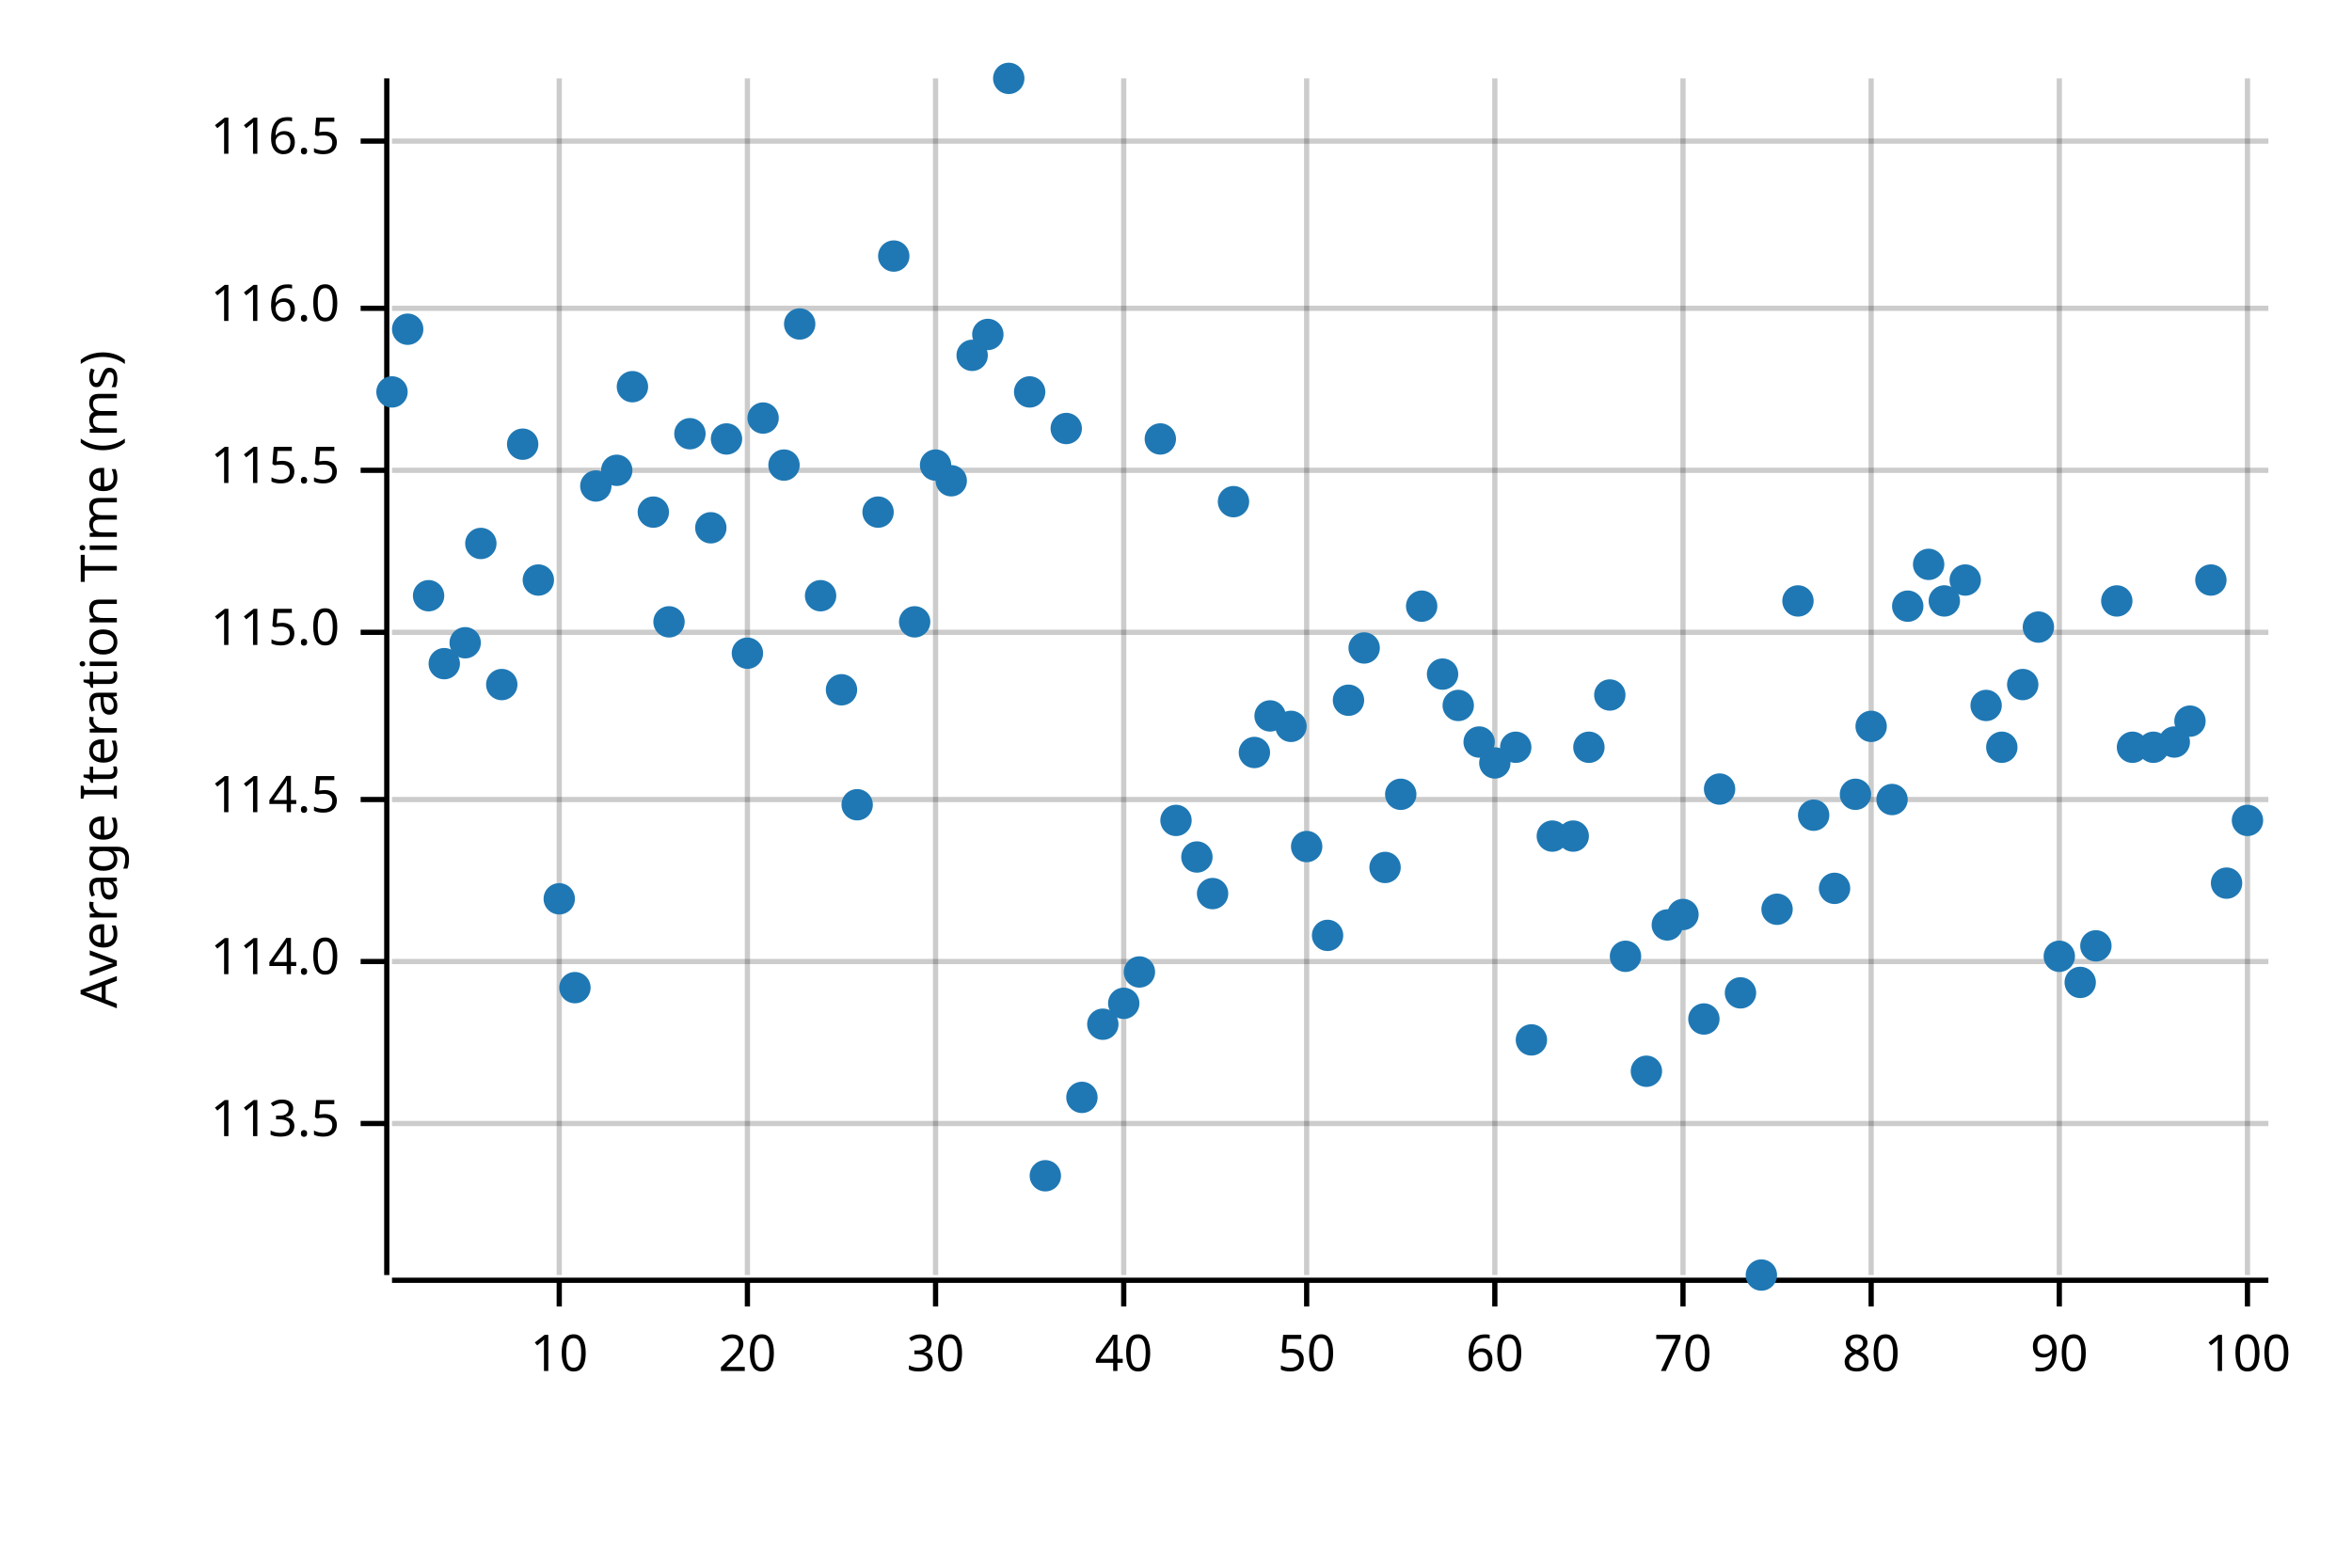
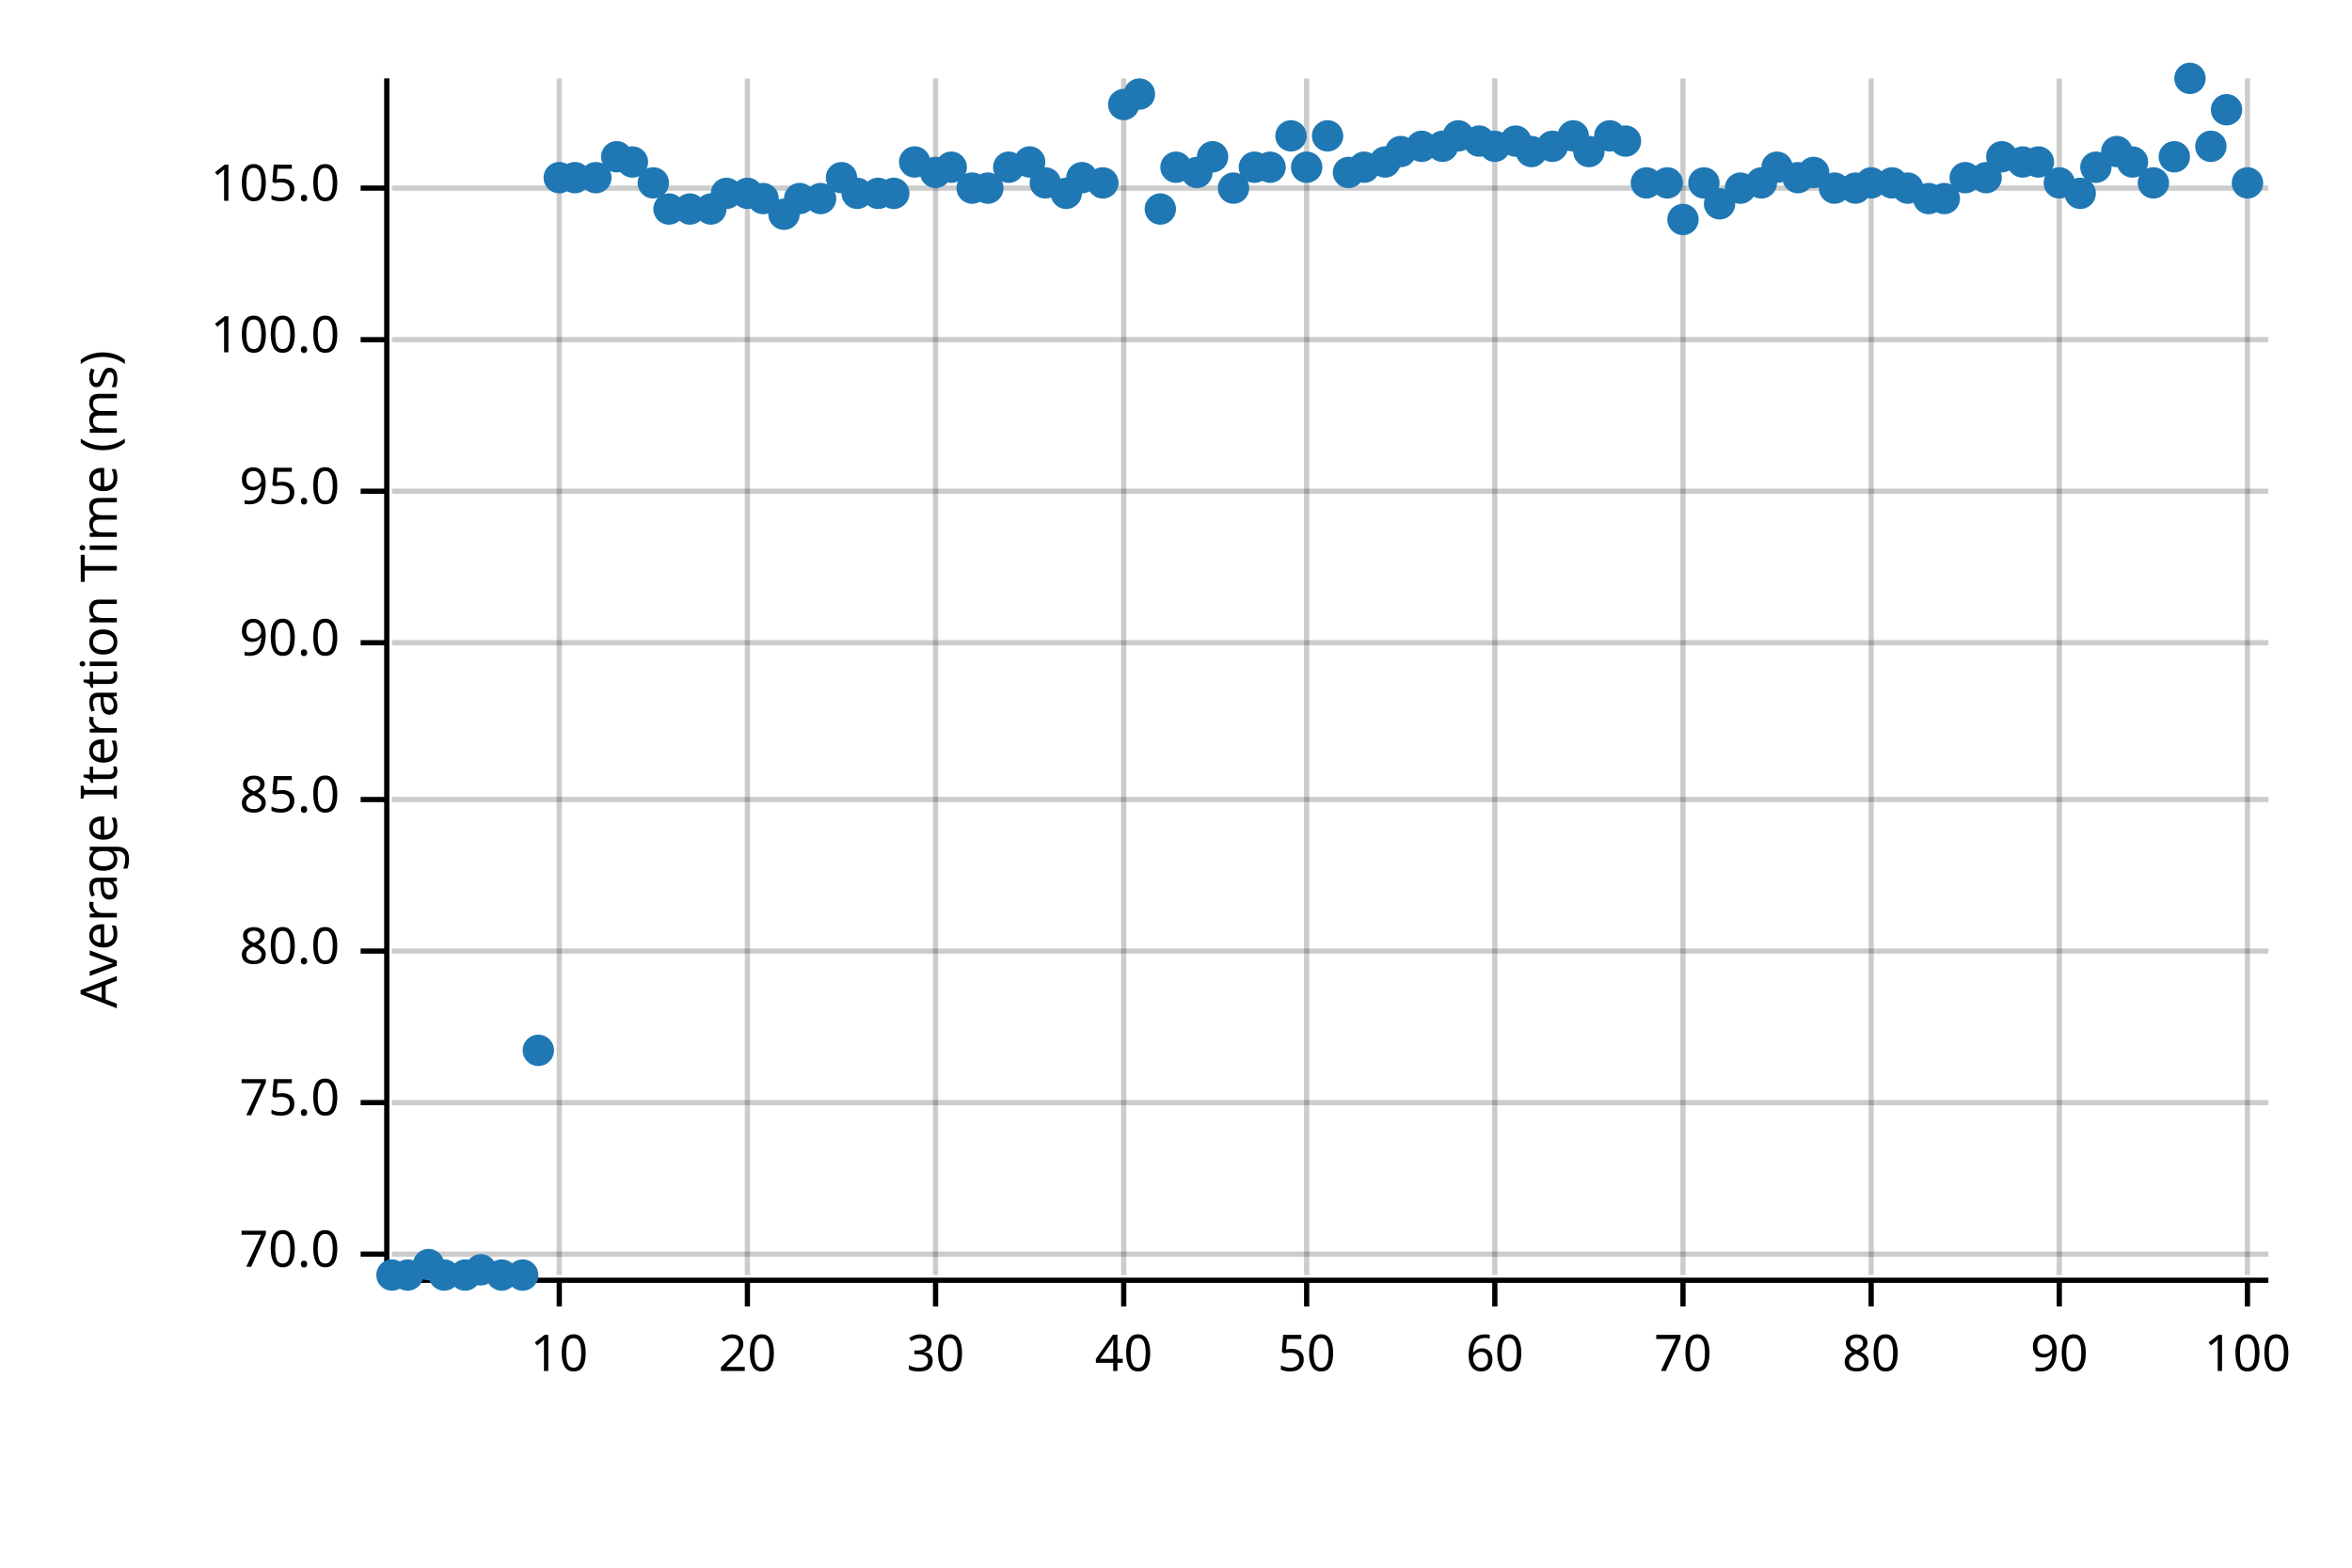
<svg xmlns="http://www.w3.org/2000/svg" width="450" height="300" viewBox="0 0 450 300">
  <text x="15" y="130" dy="0.76em" text-anchor="middle" font-family="sans-serif" font-size="9.677" opacity="1" fill="#000000" transform="rotate(270, 15, 130)">
Average Iteration Time (ms)
</text>
  <line opacity="0.2" stroke="#000000" stroke-width="1" x1="107" y1="244" x2="107" y2="15" />
  <line opacity="0.2" stroke="#000000" stroke-width="1" x1="143" y1="244" x2="143" y2="15" />
  <line opacity="0.2" stroke="#000000" stroke-width="1" x1="179" y1="244" x2="179" y2="15" />
  <line opacity="0.2" stroke="#000000" stroke-width="1" x1="215" y1="244" x2="215" y2="15" />
  <line opacity="0.2" stroke="#000000" stroke-width="1" x1="250" y1="244" x2="250" y2="15" />
  <line opacity="0.2" stroke="#000000" stroke-width="1" x1="286" y1="244" x2="286" y2="15" />
  <line opacity="0.2" stroke="#000000" stroke-width="1" x1="322" y1="244" x2="322" y2="15" />
  <line opacity="0.2" stroke="#000000" stroke-width="1" x1="358" y1="244" x2="358" y2="15" />
  <line opacity="0.2" stroke="#000000" stroke-width="1" x1="394" y1="244" x2="394" y2="15" />
  <line opacity="0.2" stroke="#000000" stroke-width="1" x1="430" y1="244" x2="430" y2="15" />
-   <line opacity="0.2" stroke="#000000" stroke-width="1" x1="75" y1="215" x2="434" y2="215" />
-   <line opacity="0.2" stroke="#000000" stroke-width="1" x1="75" y1="184" x2="434" y2="184" />
+   <line opacity="0.2" stroke="#000000" stroke-width="1" x1="75" y1="240" x2="434" y2="240" />
+   <line opacity="0.2" stroke="#000000" stroke-width="1" x1="75" y1="211" x2="434" y2="211" />
+   <line opacity="0.2" stroke="#000000" stroke-width="1" x1="75" y1="182" x2="434" y2="182" />
  <line opacity="0.2" stroke="#000000" stroke-width="1" x1="75" y1="153" x2="434" y2="153" />
-   <line opacity="0.2" stroke="#000000" stroke-width="1" x1="75" y1="121" x2="434" y2="121" />
-   <line opacity="0.2" stroke="#000000" stroke-width="1" x1="75" y1="90" x2="434" y2="90" />
-   <line opacity="0.2" stroke="#000000" stroke-width="1" x1="75" y1="59" x2="434" y2="59" />
-   <line opacity="0.2" stroke="#000000" stroke-width="1" x1="75" y1="27" x2="434" y2="27" />
+   <line opacity="0.2" stroke="#000000" stroke-width="1" x1="75" y1="123" x2="434" y2="123" />
+   <line opacity="0.2" stroke="#000000" stroke-width="1" x1="75" y1="94" x2="434" y2="94" />
+   <line opacity="0.2" stroke="#000000" stroke-width="1" x1="75" y1="65" x2="434" y2="65" />
+   <line opacity="0.2" stroke="#000000" stroke-width="1" x1="75" y1="36" x2="434" y2="36" />
  <polyline fill="none" opacity="1" stroke="#000000" stroke-width="1" points="74,15 74,244 " />
-   <text x="65" y="215" dy="0.5ex" text-anchor="end" font-family="sans-serif" font-size="9.677" opacity="1" fill="#000000">
- 113.5
+   <text x="65" y="240" dy="0.5ex" text-anchor="end" font-family="sans-serif" font-size="9.677" opacity="1" fill="#000000">
+ 70.0
</text>
-   <polyline fill="none" opacity="1" stroke="#000000" stroke-width="1" points="69,215 74,215 " />
-   <text x="65" y="184" dy="0.5ex" text-anchor="end" font-family="sans-serif" font-size="9.677" opacity="1" fill="#000000">
- 114.0
+   <polyline fill="none" opacity="1" stroke="#000000" stroke-width="1" points="69,240 74,240 " />
+   <text x="65" y="211" dy="0.5ex" text-anchor="end" font-family="sans-serif" font-size="9.677" opacity="1" fill="#000000">
+ 75.0
</text>
-   <polyline fill="none" opacity="1" stroke="#000000" stroke-width="1" points="69,184 74,184 " />
+   <polyline fill="none" opacity="1" stroke="#000000" stroke-width="1" points="69,211 74,211 " />
+   <text x="65" y="182" dy="0.5ex" text-anchor="end" font-family="sans-serif" font-size="9.677" opacity="1" fill="#000000">
+ 80.0
+ </text>
+   <polyline fill="none" opacity="1" stroke="#000000" stroke-width="1" points="69,182 74,182 " />
  <text x="65" y="153" dy="0.5ex" text-anchor="end" font-family="sans-serif" font-size="9.677" opacity="1" fill="#000000">
- 114.5
+ 85.0
</text>
  <polyline fill="none" opacity="1" stroke="#000000" stroke-width="1" points="69,153 74,153 " />
-   <text x="65" y="121" dy="0.5ex" text-anchor="end" font-family="sans-serif" font-size="9.677" opacity="1" fill="#000000">
- 115.0
+   <text x="65" y="123" dy="0.5ex" text-anchor="end" font-family="sans-serif" font-size="9.677" opacity="1" fill="#000000">
+ 90.0
</text>
-   <polyline fill="none" opacity="1" stroke="#000000" stroke-width="1" points="69,121 74,121 " />
-   <text x="65" y="90" dy="0.5ex" text-anchor="end" font-family="sans-serif" font-size="9.677" opacity="1" fill="#000000">
- 115.5
+   <polyline fill="none" opacity="1" stroke="#000000" stroke-width="1" points="69,123 74,123 " />
+   <text x="65" y="94" dy="0.5ex" text-anchor="end" font-family="sans-serif" font-size="9.677" opacity="1" fill="#000000">
+ 95.0
</text>
-   <polyline fill="none" opacity="1" stroke="#000000" stroke-width="1" points="69,90 74,90 " />
-   <text x="65" y="59" dy="0.5ex" text-anchor="end" font-family="sans-serif" font-size="9.677" opacity="1" fill="#000000">
- 116.0
+   <polyline fill="none" opacity="1" stroke="#000000" stroke-width="1" points="69,94 74,94 " />
+   <text x="65" y="65" dy="0.5ex" text-anchor="end" font-family="sans-serif" font-size="9.677" opacity="1" fill="#000000">
+ 100.0
</text>
-   <polyline fill="none" opacity="1" stroke="#000000" stroke-width="1" points="69,59 74,59 " />
-   <text x="65" y="27" dy="0.5ex" text-anchor="end" font-family="sans-serif" font-size="9.677" opacity="1" fill="#000000">
- 116.5
+   <polyline fill="none" opacity="1" stroke="#000000" stroke-width="1" points="69,65 74,65 " />
+   <text x="65" y="36" dy="0.5ex" text-anchor="end" font-family="sans-serif" font-size="9.677" opacity="1" fill="#000000">
+ 105.0
</text>
-   <polyline fill="none" opacity="1" stroke="#000000" stroke-width="1" points="69,27 74,27 " />
+   <polyline fill="none" opacity="1" stroke="#000000" stroke-width="1" points="69,36 74,36 " />
  <polyline fill="none" opacity="1" stroke="#000000" stroke-width="1" points="75,245 434,245 " />
  <text x="107" y="255" dy="0.76em" text-anchor="middle" font-family="sans-serif" font-size="9.677" opacity="1" fill="#000000">
10
</text>
  <polyline fill="none" opacity="1" stroke="#000000" stroke-width="1" points="107,245 107,250 " />
  <text x="143" y="255" dy="0.76em" text-anchor="middle" font-family="sans-serif" font-size="9.677" opacity="1" fill="#000000">
20
</text>
  <polyline fill="none" opacity="1" stroke="#000000" stroke-width="1" points="143,245 143,250 " />
  <text x="179" y="255" dy="0.76em" text-anchor="middle" font-family="sans-serif" font-size="9.677" opacity="1" fill="#000000">
30
</text>
  <polyline fill="none" opacity="1" stroke="#000000" stroke-width="1" points="179,245 179,250 " />
  <text x="215" y="255" dy="0.76em" text-anchor="middle" font-family="sans-serif" font-size="9.677" opacity="1" fill="#000000">
40
</text>
  <polyline fill="none" opacity="1" stroke="#000000" stroke-width="1" points="215,245 215,250 " />
  <text x="250" y="255" dy="0.76em" text-anchor="middle" font-family="sans-serif" font-size="9.677" opacity="1" fill="#000000">
50
</text>
  <polyline fill="none" opacity="1" stroke="#000000" stroke-width="1" points="250,245 250,250 " />
  <text x="286" y="255" dy="0.76em" text-anchor="middle" font-family="sans-serif" font-size="9.677" opacity="1" fill="#000000">
60
</text>
  <polyline fill="none" opacity="1" stroke="#000000" stroke-width="1" points="286,245 286,250 " />
  <text x="322" y="255" dy="0.76em" text-anchor="middle" font-family="sans-serif" font-size="9.677" opacity="1" fill="#000000">
70
</text>
  <polyline fill="none" opacity="1" stroke="#000000" stroke-width="1" points="322,245 322,250 " />
  <text x="358" y="255" dy="0.76em" text-anchor="middle" font-family="sans-serif" font-size="9.677" opacity="1" fill="#000000">
80
</text>
  <polyline fill="none" opacity="1" stroke="#000000" stroke-width="1" points="358,245 358,250 " />
  <text x="394" y="255" dy="0.76em" text-anchor="middle" font-family="sans-serif" font-size="9.677" opacity="1" fill="#000000">
90
</text>
  <polyline fill="none" opacity="1" stroke="#000000" stroke-width="1" points="394,245 394,250 " />
  <text x="430" y="255" dy="0.76em" text-anchor="middle" font-family="sans-serif" font-size="9.677" opacity="1" fill="#000000">
100
</text>
  <polyline fill="none" opacity="1" stroke="#000000" stroke-width="1" points="430,245 430,250 " />
-   <circle cx="75" cy="75" r="3" opacity="1" fill="#1F78B4" stroke="none" stroke-width="1" />
-   <circle cx="78" cy="63" r="3" opacity="1" fill="#1F78B4" stroke="none" stroke-width="1" />
-   <circle cx="82" cy="114" r="3" opacity="1" fill="#1F78B4" stroke="none" stroke-width="1" />
-   <circle cx="85" cy="127" r="3" opacity="1" fill="#1F78B4" stroke="none" stroke-width="1" />
-   <circle cx="89" cy="123" r="3" opacity="1" fill="#1F78B4" stroke="none" stroke-width="1" />
-   <circle cx="92" cy="104" r="3" opacity="1" fill="#1F78B4" stroke="none" stroke-width="1" />
-   <circle cx="96" cy="131" r="3" opacity="1" fill="#1F78B4" stroke="none" stroke-width="1" />
-   <circle cx="100" cy="85" r="3" opacity="1" fill="#1F78B4" stroke="none" stroke-width="1" />
-   <circle cx="103" cy="111" r="3" opacity="1" fill="#1F78B4" stroke="none" stroke-width="1" />
-   <circle cx="107" cy="172" r="3" opacity="1" fill="#1F78B4" stroke="none" stroke-width="1" />
-   <circle cx="110" cy="189" r="3" opacity="1" fill="#1F78B4" stroke="none" stroke-width="1" />
-   <circle cx="114" cy="93" r="3" opacity="1" fill="#1F78B4" stroke="none" stroke-width="1" />
-   <circle cx="118" cy="90" r="3" opacity="1" fill="#1F78B4" stroke="none" stroke-width="1" />
-   <circle cx="121" cy="74" r="3" opacity="1" fill="#1F78B4" stroke="none" stroke-width="1" />
-   <circle cx="125" cy="98" r="3" opacity="1" fill="#1F78B4" stroke="none" stroke-width="1" />
-   <circle cx="128" cy="119" r="3" opacity="1" fill="#1F78B4" stroke="none" stroke-width="1" />
-   <circle cx="132" cy="83" r="3" opacity="1" fill="#1F78B4" stroke="none" stroke-width="1" />
-   <circle cx="136" cy="101" r="3" opacity="1" fill="#1F78B4" stroke="none" stroke-width="1" />
-   <circle cx="139" cy="84" r="3" opacity="1" fill="#1F78B4" stroke="none" stroke-width="1" />
-   <circle cx="143" cy="125" r="3" opacity="1" fill="#1F78B4" stroke="none" stroke-width="1" />
-   <circle cx="146" cy="80" r="3" opacity="1" fill="#1F78B4" stroke="none" stroke-width="1" />
-   <circle cx="150" cy="89" r="3" opacity="1" fill="#1F78B4" stroke="none" stroke-width="1" />
-   <circle cx="153" cy="62" r="3" opacity="1" fill="#1F78B4" stroke="none" stroke-width="1" />
-   <circle cx="157" cy="114" r="3" opacity="1" fill="#1F78B4" stroke="none" stroke-width="1" />
-   <circle cx="161" cy="132" r="3" opacity="1" fill="#1F78B4" stroke="none" stroke-width="1" />
-   <circle cx="164" cy="154" r="3" opacity="1" fill="#1F78B4" stroke="none" stroke-width="1" />
-   <circle cx="168" cy="98" r="3" opacity="1" fill="#1F78B4" stroke="none" stroke-width="1" />
-   <circle cx="171" cy="49" r="3" opacity="1" fill="#1F78B4" stroke="none" stroke-width="1" />
-   <circle cx="175" cy="119" r="3" opacity="1" fill="#1F78B4" stroke="none" stroke-width="1" />
-   <circle cx="179" cy="89" r="3" opacity="1" fill="#1F78B4" stroke="none" stroke-width="1" />
-   <circle cx="182" cy="92" r="3" opacity="1" fill="#1F78B4" stroke="none" stroke-width="1" />
-   <circle cx="186" cy="68" r="3" opacity="1" fill="#1F78B4" stroke="none" stroke-width="1" />
-   <circle cx="189" cy="64" r="3" opacity="1" fill="#1F78B4" stroke="none" stroke-width="1" />
-   <circle cx="193" cy="15" r="3" opacity="1" fill="#1F78B4" stroke="none" stroke-width="1" />
-   <circle cx="197" cy="75" r="3" opacity="1" fill="#1F78B4" stroke="none" stroke-width="1" />
-   <circle cx="200" cy="225" r="3" opacity="1" fill="#1F78B4" stroke="none" stroke-width="1" />
-   <circle cx="204" cy="82" r="3" opacity="1" fill="#1F78B4" stroke="none" stroke-width="1" />
-   <circle cx="207" cy="210" r="3" opacity="1" fill="#1F78B4" stroke="none" stroke-width="1" />
-   <circle cx="211" cy="196" r="3" opacity="1" fill="#1F78B4" stroke="none" stroke-width="1" />
-   <circle cx="215" cy="192" r="3" opacity="1" fill="#1F78B4" stroke="none" stroke-width="1" />
-   <circle cx="218" cy="186" r="3" opacity="1" fill="#1F78B4" stroke="none" stroke-width="1" />
-   <circle cx="222" cy="84" r="3" opacity="1" fill="#1F78B4" stroke="none" stroke-width="1" />
-   <circle cx="225" cy="157" r="3" opacity="1" fill="#1F78B4" stroke="none" stroke-width="1" />
-   <circle cx="229" cy="164" r="3" opacity="1" fill="#1F78B4" stroke="none" stroke-width="1" />
-   <circle cx="232" cy="171" r="3" opacity="1" fill="#1F78B4" stroke="none" stroke-width="1" />
-   <circle cx="236" cy="96" r="3" opacity="1" fill="#1F78B4" stroke="none" stroke-width="1" />
-   <circle cx="240" cy="144" r="3" opacity="1" fill="#1F78B4" stroke="none" stroke-width="1" />
-   <circle cx="243" cy="137" r="3" opacity="1" fill="#1F78B4" stroke="none" stroke-width="1" />
-   <circle cx="247" cy="139" r="3" opacity="1" fill="#1F78B4" stroke="none" stroke-width="1" />
-   <circle cx="250" cy="162" r="3" opacity="1" fill="#1F78B4" stroke="none" stroke-width="1" />
-   <circle cx="254" cy="179" r="3" opacity="1" fill="#1F78B4" stroke="none" stroke-width="1" />
-   <circle cx="258" cy="134" r="3" opacity="1" fill="#1F78B4" stroke="none" stroke-width="1" />
-   <circle cx="261" cy="124" r="3" opacity="1" fill="#1F78B4" stroke="none" stroke-width="1" />
-   <circle cx="265" cy="166" r="3" opacity="1" fill="#1F78B4" stroke="none" stroke-width="1" />
-   <circle cx="268" cy="152" r="3" opacity="1" fill="#1F78B4" stroke="none" stroke-width="1" />
-   <circle cx="272" cy="116" r="3" opacity="1" fill="#1F78B4" stroke="none" stroke-width="1" />
-   <circle cx="276" cy="129" r="3" opacity="1" fill="#1F78B4" stroke="none" stroke-width="1" />
-   <circle cx="279" cy="135" r="3" opacity="1" fill="#1F78B4" stroke="none" stroke-width="1" />
-   <circle cx="283" cy="142" r="3" opacity="1" fill="#1F78B4" stroke="none" stroke-width="1" />
-   <circle cx="286" cy="146" r="3" opacity="1" fill="#1F78B4" stroke="none" stroke-width="1" />
-   <circle cx="290" cy="143" r="3" opacity="1" fill="#1F78B4" stroke="none" stroke-width="1" />
-   <circle cx="293" cy="199" r="3" opacity="1" fill="#1F78B4" stroke="none" stroke-width="1" />
-   <circle cx="297" cy="160" r="3" opacity="1" fill="#1F78B4" stroke="none" stroke-width="1" />
-   <circle cx="301" cy="160" r="3" opacity="1" fill="#1F78B4" stroke="none" stroke-width="1" />
-   <circle cx="304" cy="143" r="3" opacity="1" fill="#1F78B4" stroke="none" stroke-width="1" />
-   <circle cx="308" cy="133" r="3" opacity="1" fill="#1F78B4" stroke="none" stroke-width="1" />
-   <circle cx="311" cy="183" r="3" opacity="1" fill="#1F78B4" stroke="none" stroke-width="1" />
-   <circle cx="315" cy="205" r="3" opacity="1" fill="#1F78B4" stroke="none" stroke-width="1" />
-   <circle cx="319" cy="177" r="3" opacity="1" fill="#1F78B4" stroke="none" stroke-width="1" />
-   <circle cx="322" cy="175" r="3" opacity="1" fill="#1F78B4" stroke="none" stroke-width="1" />
-   <circle cx="326" cy="195" r="3" opacity="1" fill="#1F78B4" stroke="none" stroke-width="1" />
-   <circle cx="329" cy="151" r="3" opacity="1" fill="#1F78B4" stroke="none" stroke-width="1" />
-   <circle cx="333" cy="190" r="3" opacity="1" fill="#1F78B4" stroke="none" stroke-width="1" />
-   <circle cx="337" cy="244" r="3" opacity="1" fill="#1F78B4" stroke="none" stroke-width="1" />
-   <circle cx="340" cy="174" r="3" opacity="1" fill="#1F78B4" stroke="none" stroke-width="1" />
-   <circle cx="344" cy="115" r="3" opacity="1" fill="#1F78B4" stroke="none" stroke-width="1" />
-   <circle cx="347" cy="156" r="3" opacity="1" fill="#1F78B4" stroke="none" stroke-width="1" />
-   <circle cx="351" cy="170" r="3" opacity="1" fill="#1F78B4" stroke="none" stroke-width="1" />
-   <circle cx="355" cy="152" r="3" opacity="1" fill="#1F78B4" stroke="none" stroke-width="1" />
-   <circle cx="358" cy="139" r="3" opacity="1" fill="#1F78B4" stroke="none" stroke-width="1" />
-   <circle cx="362" cy="153" r="3" opacity="1" fill="#1F78B4" stroke="none" stroke-width="1" />
-   <circle cx="365" cy="116" r="3" opacity="1" fill="#1F78B4" stroke="none" stroke-width="1" />
-   <circle cx="369" cy="108" r="3" opacity="1" fill="#1F78B4" stroke="none" stroke-width="1" />
-   <circle cx="372" cy="115" r="3" opacity="1" fill="#1F78B4" stroke="none" stroke-width="1" />
-   <circle cx="376" cy="111" r="3" opacity="1" fill="#1F78B4" stroke="none" stroke-width="1" />
-   <circle cx="380" cy="135" r="3" opacity="1" fill="#1F78B4" stroke="none" stroke-width="1" />
-   <circle cx="383" cy="143" r="3" opacity="1" fill="#1F78B4" stroke="none" stroke-width="1" />
-   <circle cx="387" cy="131" r="3" opacity="1" fill="#1F78B4" stroke="none" stroke-width="1" />
-   <circle cx="390" cy="120" r="3" opacity="1" fill="#1F78B4" stroke="none" stroke-width="1" />
-   <circle cx="394" cy="183" r="3" opacity="1" fill="#1F78B4" stroke="none" stroke-width="1" />
-   <circle cx="398" cy="188" r="3" opacity="1" fill="#1F78B4" stroke="none" stroke-width="1" />
-   <circle cx="401" cy="181" r="3" opacity="1" fill="#1F78B4" stroke="none" stroke-width="1" />
-   <circle cx="405" cy="115" r="3" opacity="1" fill="#1F78B4" stroke="none" stroke-width="1" />
-   <circle cx="408" cy="143" r="3" opacity="1" fill="#1F78B4" stroke="none" stroke-width="1" />
-   <circle cx="412" cy="143" r="3" opacity="1" fill="#1F78B4" stroke="none" stroke-width="1" />
-   <circle cx="416" cy="142" r="3" opacity="1" fill="#1F78B4" stroke="none" stroke-width="1" />
-   <circle cx="419" cy="138" r="3" opacity="1" fill="#1F78B4" stroke="none" stroke-width="1" />
-   <circle cx="423" cy="111" r="3" opacity="1" fill="#1F78B4" stroke="none" stroke-width="1" />
-   <circle cx="426" cy="169" r="3" opacity="1" fill="#1F78B4" stroke="none" stroke-width="1" />
-   <circle cx="430" cy="157" r="3" opacity="1" fill="#1F78B4" stroke="none" stroke-width="1" />
+   <circle cx="75" cy="244" r="3" opacity="1" fill="#1F78B4" stroke="none" stroke-width="1" />
+   <circle cx="78" cy="244" r="3" opacity="1" fill="#1F78B4" stroke="none" stroke-width="1" />
+   <circle cx="82" cy="242" r="3" opacity="1" fill="#1F78B4" stroke="none" stroke-width="1" />
+   <circle cx="85" cy="244" r="3" opacity="1" fill="#1F78B4" stroke="none" stroke-width="1" />
+   <circle cx="89" cy="244" r="3" opacity="1" fill="#1F78B4" stroke="none" stroke-width="1" />
+   <circle cx="92" cy="243" r="3" opacity="1" fill="#1F78B4" stroke="none" stroke-width="1" />
+   <circle cx="96" cy="244" r="3" opacity="1" fill="#1F78B4" stroke="none" stroke-width="1" />
+   <circle cx="100" cy="244" r="3" opacity="1" fill="#1F78B4" stroke="none" stroke-width="1" />
+   <circle cx="103" cy="201" r="3" opacity="1" fill="#1F78B4" stroke="none" stroke-width="1" />
+   <circle cx="107" cy="34" r="3" opacity="1" fill="#1F78B4" stroke="none" stroke-width="1" />
+   <circle cx="110" cy="34" r="3" opacity="1" fill="#1F78B4" stroke="none" stroke-width="1" />
+   <circle cx="114" cy="34" r="3" opacity="1" fill="#1F78B4" stroke="none" stroke-width="1" />
+   <circle cx="118" cy="30" r="3" opacity="1" fill="#1F78B4" stroke="none" stroke-width="1" />
+   <circle cx="121" cy="31" r="3" opacity="1" fill="#1F78B4" stroke="none" stroke-width="1" />
+   <circle cx="125" cy="35" r="3" opacity="1" fill="#1F78B4" stroke="none" stroke-width="1" />
+   <circle cx="128" cy="40" r="3" opacity="1" fill="#1F78B4" stroke="none" stroke-width="1" />
+   <circle cx="132" cy="40" r="3" opacity="1" fill="#1F78B4" stroke="none" stroke-width="1" />
+   <circle cx="136" cy="40" r="3" opacity="1" fill="#1F78B4" stroke="none" stroke-width="1" />
+   <circle cx="139" cy="37" r="3" opacity="1" fill="#1F78B4" stroke="none" stroke-width="1" />
+   <circle cx="143" cy="37" r="3" opacity="1" fill="#1F78B4" stroke="none" stroke-width="1" />
+   <circle cx="146" cy="38" r="3" opacity="1" fill="#1F78B4" stroke="none" stroke-width="1" />
+   <circle cx="150" cy="41" r="3" opacity="1" fill="#1F78B4" stroke="none" stroke-width="1" />
+   <circle cx="153" cy="38" r="3" opacity="1" fill="#1F78B4" stroke="none" stroke-width="1" />
+   <circle cx="157" cy="38" r="3" opacity="1" fill="#1F78B4" stroke="none" stroke-width="1" />
+   <circle cx="161" cy="34" r="3" opacity="1" fill="#1F78B4" stroke="none" stroke-width="1" />
+   <circle cx="164" cy="37" r="3" opacity="1" fill="#1F78B4" stroke="none" stroke-width="1" />
+   <circle cx="168" cy="37" r="3" opacity="1" fill="#1F78B4" stroke="none" stroke-width="1" />
+   <circle cx="171" cy="37" r="3" opacity="1" fill="#1F78B4" stroke="none" stroke-width="1" />
+   <circle cx="175" cy="31" r="3" opacity="1" fill="#1F78B4" stroke="none" stroke-width="1" />
+   <circle cx="179" cy="33" r="3" opacity="1" fill="#1F78B4" stroke="none" stroke-width="1" />
+   <circle cx="182" cy="32" r="3" opacity="1" fill="#1F78B4" stroke="none" stroke-width="1" />
+   <circle cx="186" cy="36" r="3" opacity="1" fill="#1F78B4" stroke="none" stroke-width="1" />
+   <circle cx="189" cy="36" r="3" opacity="1" fill="#1F78B4" stroke="none" stroke-width="1" />
+   <circle cx="193" cy="32" r="3" opacity="1" fill="#1F78B4" stroke="none" stroke-width="1" />
+   <circle cx="197" cy="31" r="3" opacity="1" fill="#1F78B4" stroke="none" stroke-width="1" />
+   <circle cx="200" cy="35" r="3" opacity="1" fill="#1F78B4" stroke="none" stroke-width="1" />
+   <circle cx="204" cy="37" r="3" opacity="1" fill="#1F78B4" stroke="none" stroke-width="1" />
+   <circle cx="207" cy="34" r="3" opacity="1" fill="#1F78B4" stroke="none" stroke-width="1" />
+   <circle cx="211" cy="35" r="3" opacity="1" fill="#1F78B4" stroke="none" stroke-width="1" />
+   <circle cx="215" cy="20" r="3" opacity="1" fill="#1F78B4" stroke="none" stroke-width="1" />
+   <circle cx="218" cy="18" r="3" opacity="1" fill="#1F78B4" stroke="none" stroke-width="1" />
+   <circle cx="222" cy="40" r="3" opacity="1" fill="#1F78B4" stroke="none" stroke-width="1" />
+   <circle cx="225" cy="32" r="3" opacity="1" fill="#1F78B4" stroke="none" stroke-width="1" />
+   <circle cx="229" cy="33" r="3" opacity="1" fill="#1F78B4" stroke="none" stroke-width="1" />
+   <circle cx="232" cy="30" r="3" opacity="1" fill="#1F78B4" stroke="none" stroke-width="1" />
+   <circle cx="236" cy="36" r="3" opacity="1" fill="#1F78B4" stroke="none" stroke-width="1" />
+   <circle cx="240" cy="32" r="3" opacity="1" fill="#1F78B4" stroke="none" stroke-width="1" />
+   <circle cx="243" cy="32" r="3" opacity="1" fill="#1F78B4" stroke="none" stroke-width="1" />
+   <circle cx="247" cy="26" r="3" opacity="1" fill="#1F78B4" stroke="none" stroke-width="1" />
+   <circle cx="250" cy="32" r="3" opacity="1" fill="#1F78B4" stroke="none" stroke-width="1" />
+   <circle cx="254" cy="26" r="3" opacity="1" fill="#1F78B4" stroke="none" stroke-width="1" />
+   <circle cx="258" cy="33" r="3" opacity="1" fill="#1F78B4" stroke="none" stroke-width="1" />
+   <circle cx="261" cy="32" r="3" opacity="1" fill="#1F78B4" stroke="none" stroke-width="1" />
+   <circle cx="265" cy="31" r="3" opacity="1" fill="#1F78B4" stroke="none" stroke-width="1" />
+   <circle cx="268" cy="29" r="3" opacity="1" fill="#1F78B4" stroke="none" stroke-width="1" />
+   <circle cx="272" cy="28" r="3" opacity="1" fill="#1F78B4" stroke="none" stroke-width="1" />
+   <circle cx="276" cy="28" r="3" opacity="1" fill="#1F78B4" stroke="none" stroke-width="1" />
+   <circle cx="279" cy="26" r="3" opacity="1" fill="#1F78B4" stroke="none" stroke-width="1" />
+   <circle cx="283" cy="27" r="3" opacity="1" fill="#1F78B4" stroke="none" stroke-width="1" />
+   <circle cx="286" cy="28" r="3" opacity="1" fill="#1F78B4" stroke="none" stroke-width="1" />
+   <circle cx="290" cy="27" r="3" opacity="1" fill="#1F78B4" stroke="none" stroke-width="1" />
+   <circle cx="293" cy="29" r="3" opacity="1" fill="#1F78B4" stroke="none" stroke-width="1" />
+   <circle cx="297" cy="28" r="3" opacity="1" fill="#1F78B4" stroke="none" stroke-width="1" />
+   <circle cx="301" cy="26" r="3" opacity="1" fill="#1F78B4" stroke="none" stroke-width="1" />
+   <circle cx="304" cy="29" r="3" opacity="1" fill="#1F78B4" stroke="none" stroke-width="1" />
+   <circle cx="308" cy="26" r="3" opacity="1" fill="#1F78B4" stroke="none" stroke-width="1" />
+   <circle cx="311" cy="27" r="3" opacity="1" fill="#1F78B4" stroke="none" stroke-width="1" />
+   <circle cx="315" cy="35" r="3" opacity="1" fill="#1F78B4" stroke="none" stroke-width="1" />
+   <circle cx="319" cy="35" r="3" opacity="1" fill="#1F78B4" stroke="none" stroke-width="1" />
+   <circle cx="322" cy="42" r="3" opacity="1" fill="#1F78B4" stroke="none" stroke-width="1" />
+   <circle cx="326" cy="35" r="3" opacity="1" fill="#1F78B4" stroke="none" stroke-width="1" />
+   <circle cx="329" cy="39" r="3" opacity="1" fill="#1F78B4" stroke="none" stroke-width="1" />
+   <circle cx="333" cy="36" r="3" opacity="1" fill="#1F78B4" stroke="none" stroke-width="1" />
+   <circle cx="337" cy="35" r="3" opacity="1" fill="#1F78B4" stroke="none" stroke-width="1" />
+   <circle cx="340" cy="32" r="3" opacity="1" fill="#1F78B4" stroke="none" stroke-width="1" />
+   <circle cx="344" cy="34" r="3" opacity="1" fill="#1F78B4" stroke="none" stroke-width="1" />
+   <circle cx="347" cy="33" r="3" opacity="1" fill="#1F78B4" stroke="none" stroke-width="1" />
+   <circle cx="351" cy="36" r="3" opacity="1" fill="#1F78B4" stroke="none" stroke-width="1" />
+   <circle cx="355" cy="36" r="3" opacity="1" fill="#1F78B4" stroke="none" stroke-width="1" />
+   <circle cx="358" cy="35" r="3" opacity="1" fill="#1F78B4" stroke="none" stroke-width="1" />
+   <circle cx="362" cy="35" r="3" opacity="1" fill="#1F78B4" stroke="none" stroke-width="1" />
+   <circle cx="365" cy="36" r="3" opacity="1" fill="#1F78B4" stroke="none" stroke-width="1" />
+   <circle cx="369" cy="38" r="3" opacity="1" fill="#1F78B4" stroke="none" stroke-width="1" />
+   <circle cx="372" cy="38" r="3" opacity="1" fill="#1F78B4" stroke="none" stroke-width="1" />
+   <circle cx="376" cy="34" r="3" opacity="1" fill="#1F78B4" stroke="none" stroke-width="1" />
+   <circle cx="380" cy="34" r="3" opacity="1" fill="#1F78B4" stroke="none" stroke-width="1" />
+   <circle cx="383" cy="30" r="3" opacity="1" fill="#1F78B4" stroke="none" stroke-width="1" />
+   <circle cx="387" cy="31" r="3" opacity="1" fill="#1F78B4" stroke="none" stroke-width="1" />
+   <circle cx="390" cy="31" r="3" opacity="1" fill="#1F78B4" stroke="none" stroke-width="1" />
+   <circle cx="394" cy="35" r="3" opacity="1" fill="#1F78B4" stroke="none" stroke-width="1" />
+   <circle cx="398" cy="37" r="3" opacity="1" fill="#1F78B4" stroke="none" stroke-width="1" />
+   <circle cx="401" cy="32" r="3" opacity="1" fill="#1F78B4" stroke="none" stroke-width="1" />
+   <circle cx="405" cy="29" r="3" opacity="1" fill="#1F78B4" stroke="none" stroke-width="1" />
+   <circle cx="408" cy="31" r="3" opacity="1" fill="#1F78B4" stroke="none" stroke-width="1" />
+   <circle cx="412" cy="35" r="3" opacity="1" fill="#1F78B4" stroke="none" stroke-width="1" />
+   <circle cx="416" cy="30" r="3" opacity="1" fill="#1F78B4" stroke="none" stroke-width="1" />
+   <circle cx="419" cy="15" r="3" opacity="1" fill="#1F78B4" stroke="none" stroke-width="1" />
+   <circle cx="423" cy="28" r="3" opacity="1" fill="#1F78B4" stroke="none" stroke-width="1" />
+   <circle cx="426" cy="21" r="3" opacity="1" fill="#1F78B4" stroke="none" stroke-width="1" />
+   <circle cx="430" cy="35" r="3" opacity="1" fill="#1F78B4" stroke="none" stroke-width="1" />
</svg>
